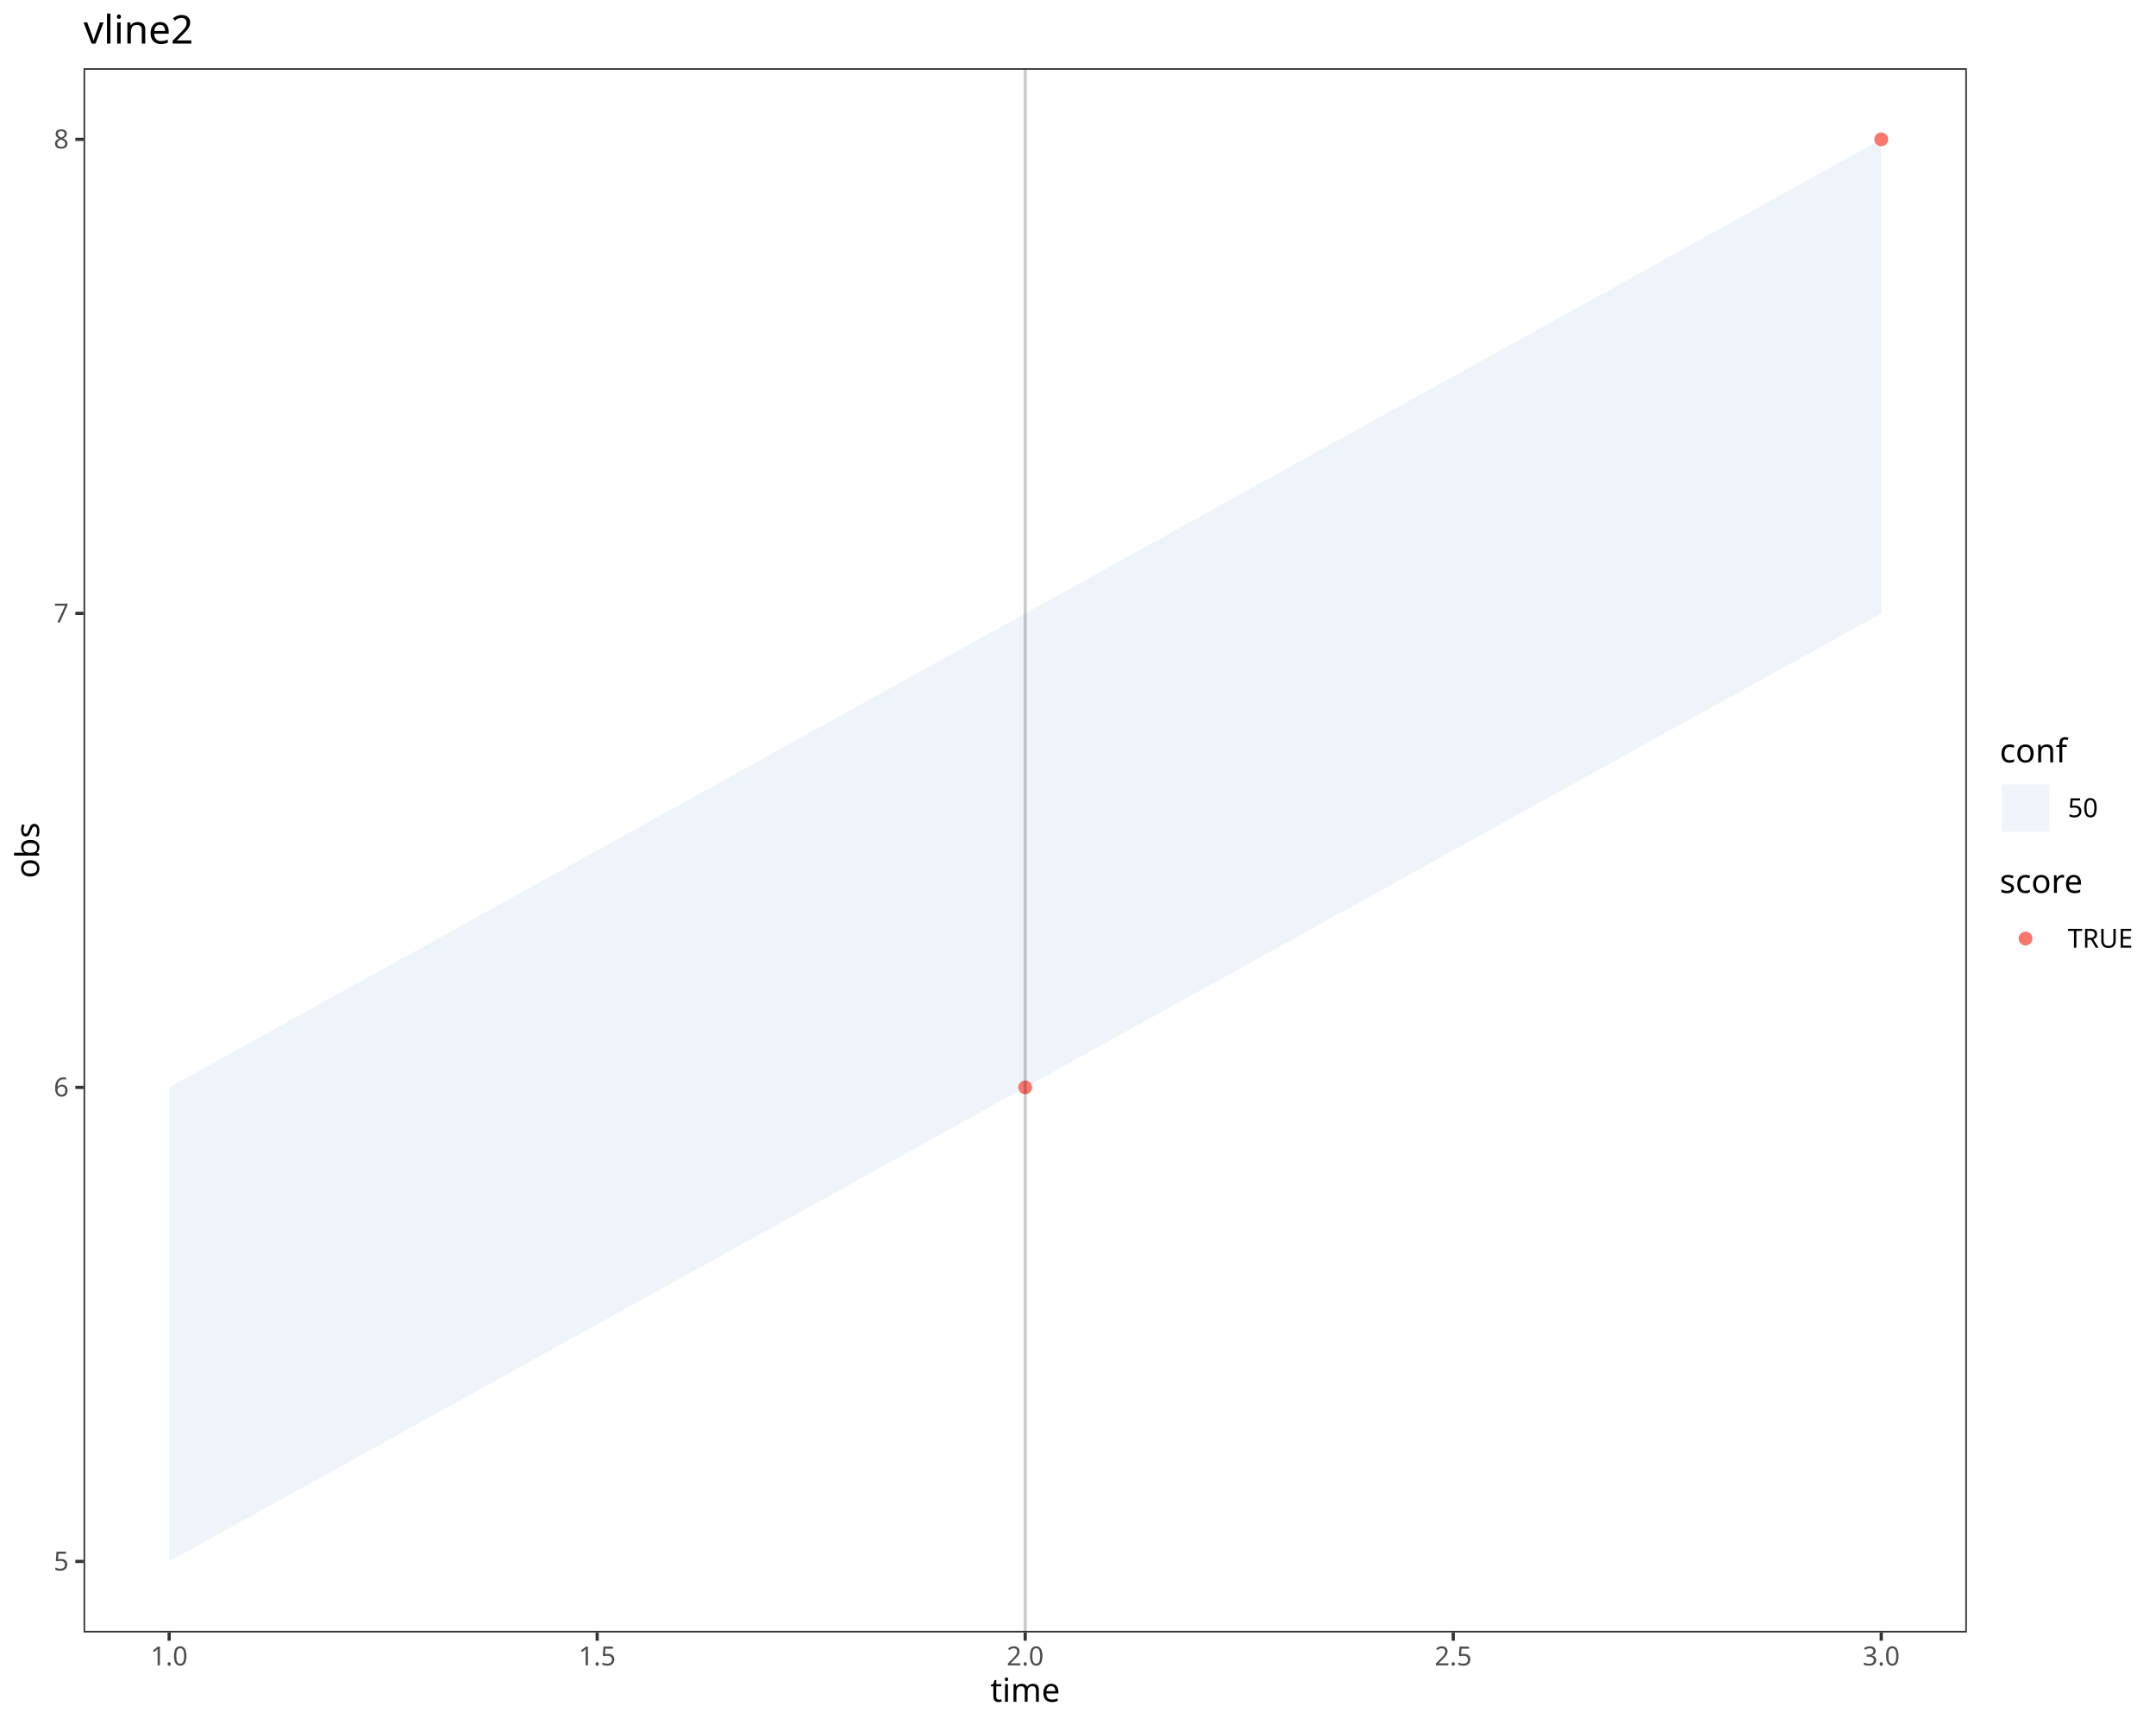
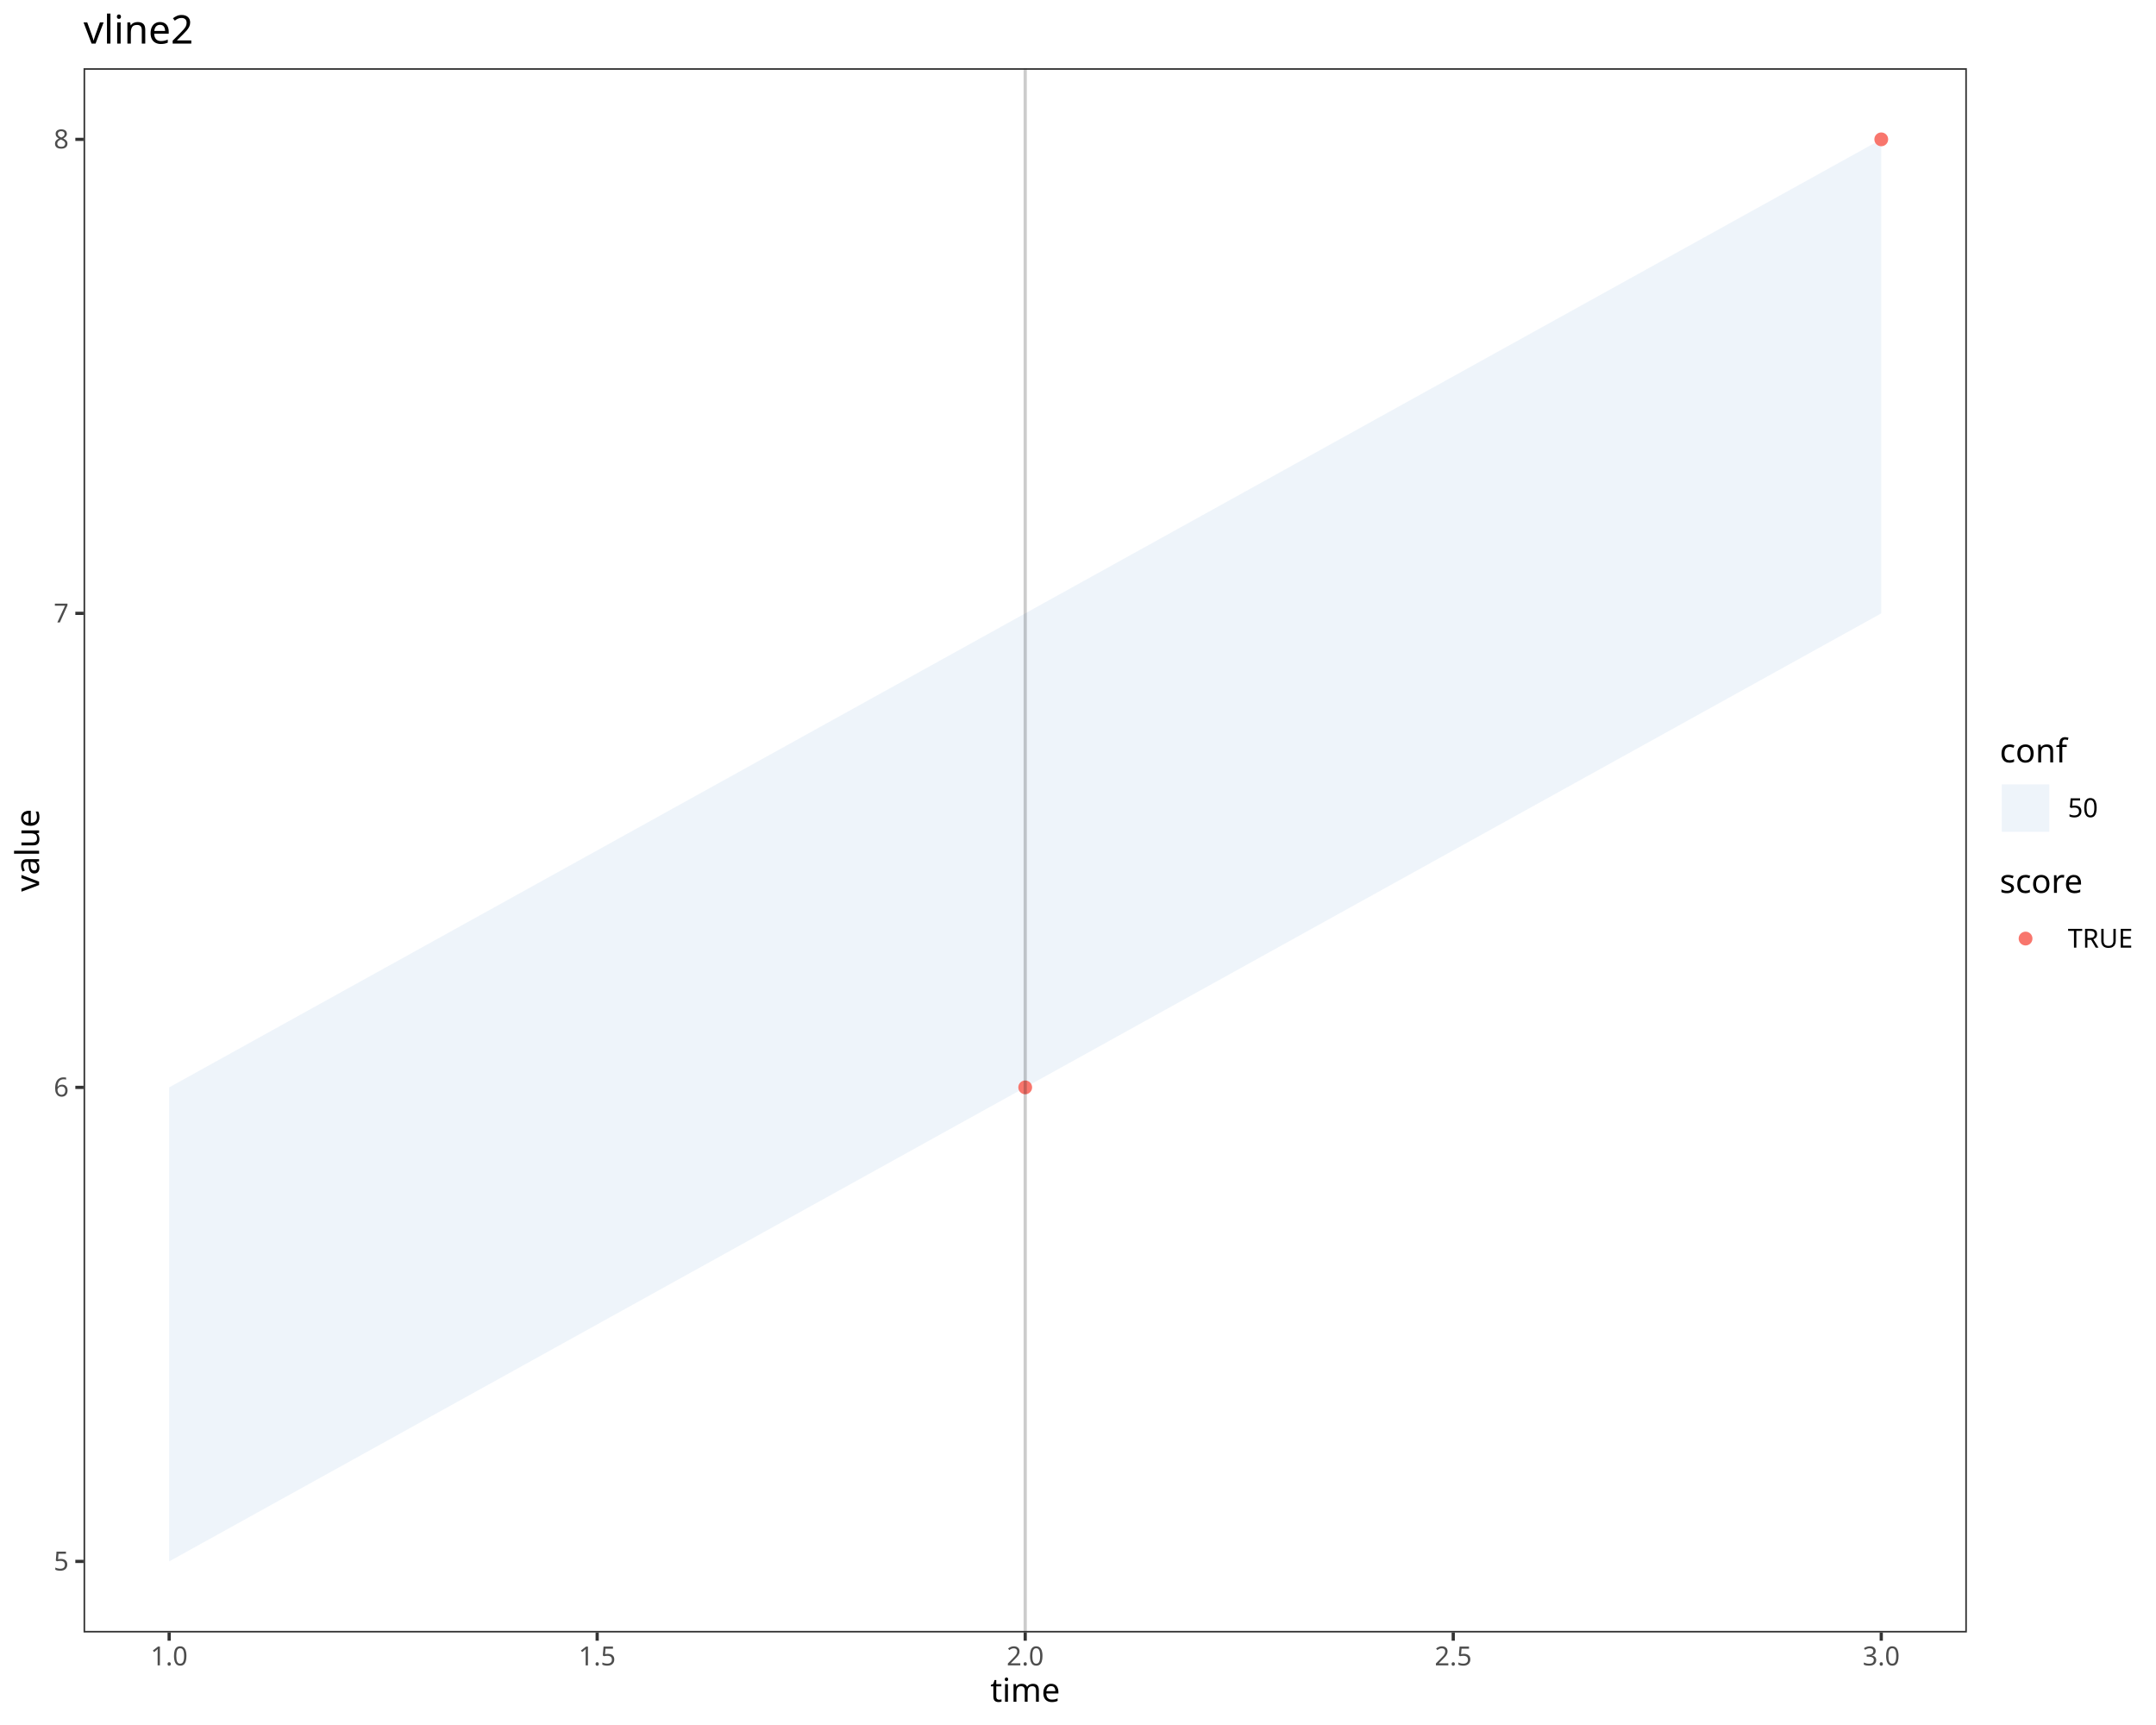
<svg xmlns="http://www.w3.org/2000/svg" class="svglite" data-engine-version="2.0" width="720.00pt" height="576.00pt" viewBox="0 0 720.00 576.00">
  <defs>
    <style type="text/css">
    .svglite line, .svglite polyline, .svglite polygon, .svglite path, .svglite rect, .svglite circle {
      fill: none;
      stroke: #000000;
      stroke-linecap: round;
      stroke-linejoin: round;
      stroke-miterlimit: 10.00;
    }
  </style>
  </defs>
  <rect width="100%" height="100%" style="stroke: none; fill: #FFFFFF;" />
  <defs>
    <clipPath id="cpMC4wMHw3MjAuMDB8MC4wMHw1NzYuMDA=">
      <rect x="0.00" y="0.00" width="720.00" height="576.00" />
    </clipPath>
  </defs>
  <g clip-path="url(#cpMC4wMHw3MjAuMDB8MC4wMHw1NzYuMDA=)">
    <rect x="0.00" y="0.00" width="720.00" height="576.00" style="stroke-width: 1.07; stroke: #FFFFFF; fill: #FFFFFF;" />
  </g>
  <defs>
    <clipPath id="cpMjcuOTB8NjU2Ljg0fDIyLjc4fDU0NS4xMQ==">
      <rect x="27.90" y="22.78" width="628.94" height="522.33" />
    </clipPath>
  </defs>
  <g clip-path="url(#cpMjcuOTB8NjU2Ljg0fDIyLjc4fDU0NS4xMQ==)">
    <rect x="27.90" y="22.78" width="628.94" height="522.33" style="stroke-width: 1.07; stroke: none; fill: #FFFFFF;" />
    <polygon points="56.49,363.09 342.37,204.81 628.25,46.53 628.25,204.81 342.37,363.09 56.49,521.37 " style="stroke-width: 0.00; stroke: none; stroke-linecap: butt; fill: #DEEBF7; fill-opacity: 0.50;" />
    <polyline points="56.49,363.09 342.37,204.81 628.25,46.53 " style="stroke-width: 1.07; stroke: none; stroke-linecap: butt;" />
    <polyline points="628.25,204.81 342.37,363.09 56.49,521.37 " style="stroke-width: 1.07; stroke: none; stroke-linecap: butt;" />
    <circle cx="342.37" cy="363.09" r="1.95" style="stroke-width: 0.71; stroke: #F8766D; fill: #F8766D;" />
    <circle cx="628.25" cy="46.53" r="1.95" style="stroke-width: 0.71; stroke: #F8766D; fill: #F8766D;" />
    <line x1="342.37" y1="545.11" x2="342.37" y2="22.78" style="stroke-width: 1.07; stroke: #000000; stroke-opacity: 0.20; stroke-linecap: butt;" />
    <rect x="27.90" y="22.78" width="628.94" height="522.33" style="stroke-width: 1.07; stroke: #333333;" />
  </g>
  <g clip-path="url(#cpMC4wMHw3MjAuMDB8MC4wMHw1NzYuMDA=)">
    <text x="22.97" y="524.40" text-anchor="end" style="font-size: 8.80px; fill: #4D4D4D; font-family: sans;" textLength="4.89px" lengthAdjust="spacingAndGlyphs">5</text>
    <text x="22.97" y="366.12" text-anchor="end" style="font-size: 8.80px; fill: #4D4D4D; font-family: sans;" textLength="4.89px" lengthAdjust="spacingAndGlyphs">6</text>
    <text x="22.97" y="207.84" text-anchor="end" style="font-size: 8.80px; fill: #4D4D4D; font-family: sans;" textLength="4.89px" lengthAdjust="spacingAndGlyphs">7</text>
    <text x="22.97" y="49.55" text-anchor="end" style="font-size: 8.80px; fill: #4D4D4D; font-family: sans;" textLength="4.89px" lengthAdjust="spacingAndGlyphs">8</text>
    <polyline points="25.16,521.37 27.90,521.37 " style="stroke-width: 1.07; stroke: #333333; stroke-linecap: butt;" />
    <polyline points="25.16,363.09 27.90,363.09 " style="stroke-width: 1.07; stroke: #333333; stroke-linecap: butt;" />
    <polyline points="25.16,204.81 27.90,204.81 " style="stroke-width: 1.07; stroke: #333333; stroke-linecap: butt;" />
    <polyline points="25.16,46.53 27.90,46.53 " style="stroke-width: 1.07; stroke: #333333; stroke-linecap: butt;" />
    <polyline points="56.49,547.85 56.49,545.11 " style="stroke-width: 1.07; stroke: #333333; stroke-linecap: butt;" />
    <polyline points="199.43,547.85 199.43,545.11 " style="stroke-width: 1.07; stroke: #333333; stroke-linecap: butt;" />
    <polyline points="342.37,547.85 342.37,545.11 " style="stroke-width: 1.07; stroke: #333333; stroke-linecap: butt;" />
    <polyline points="485.31,547.85 485.31,545.11 " style="stroke-width: 1.07; stroke: #333333; stroke-linecap: butt;" />
    <polyline points="628.25,547.85 628.25,545.11 " style="stroke-width: 1.07; stroke: #333333; stroke-linecap: butt;" />
    <text x="56.49" y="556.10" text-anchor="middle" style="font-size: 8.80px; fill: #4D4D4D; font-family: sans;" textLength="12.23px" lengthAdjust="spacingAndGlyphs">1.0</text>
    <text x="199.43" y="556.10" text-anchor="middle" style="font-size: 8.80px; fill: #4D4D4D; font-family: sans;" textLength="12.23px" lengthAdjust="spacingAndGlyphs">1.5</text>
    <text x="342.37" y="556.10" text-anchor="middle" style="font-size: 8.80px; fill: #4D4D4D; font-family: sans;" textLength="12.23px" lengthAdjust="spacingAndGlyphs">2.0</text>
    <text x="485.31" y="556.10" text-anchor="middle" style="font-size: 8.80px; fill: #4D4D4D; font-family: sans;" textLength="12.23px" lengthAdjust="spacingAndGlyphs">2.5</text>
    <text x="628.25" y="556.10" text-anchor="middle" style="font-size: 8.80px; fill: #4D4D4D; font-family: sans;" textLength="12.23px" lengthAdjust="spacingAndGlyphs">3.0</text>
    <text x="342.37" y="568.24" text-anchor="middle" style="font-size: 11.00px; font-family: sans;" textLength="20.78px" lengthAdjust="spacingAndGlyphs">time</text>
-     <text transform="translate(13.05,283.95) rotate(-90)" text-anchor="middle" style="font-size: 11.00px; font-family: sans;" textLength="17.74px" lengthAdjust="spacingAndGlyphs">obs</text>
+     <text transform="translate(13.05,283.95) rotate(-90)" text-anchor="middle" style="font-size: 11.00px; font-family: sans;" textLength="26.30px" lengthAdjust="spacingAndGlyphs">value</text>
    <rect x="667.80" y="245.86" width="32.55" height="32.61" style="stroke-width: 1.07; stroke: none; fill: #FFFFFF;" />
    <text x="667.80" y="254.57" style="font-size: 11.00px; font-family: sans;" textLength="20.80px" lengthAdjust="spacingAndGlyphs">conf</text>
    <rect x="667.80" y="261.19" width="17.28" height="17.28" style="stroke-width: 1.07; stroke: none; fill: #FFFFFF;" />
    <rect x="668.51" y="261.90" width="15.86" height="15.86" style="stroke-width: 1.07; stroke: none; stroke-linecap: butt; stroke-linejoin: miter; fill: #DEEBF7; fill-opacity: 0.50;" />
    <text x="690.56" y="272.86" style="font-size: 8.80px; font-family: sans;" textLength="9.79px" lengthAdjust="spacingAndGlyphs">50</text>
    <rect x="667.80" y="289.43" width="46.72" height="32.61" style="stroke-width: 1.07; stroke: none; fill: #FFFFFF;" />
    <text x="667.80" y="298.14" style="font-size: 11.00px; font-family: sans;" textLength="26.91px" lengthAdjust="spacingAndGlyphs">score</text>
    <rect x="667.80" y="304.76" width="17.28" height="17.28" style="stroke-width: 1.07; stroke: none; fill: #FFFFFF;" />
    <circle cx="676.44" cy="313.40" r="1.95" style="stroke-width: 0.71; stroke: #F8766D; fill: #F8766D;" />
    <text x="690.56" y="316.43" style="font-size: 8.80px; font-family: sans;" textLength="23.96px" lengthAdjust="spacingAndGlyphs">TRUE</text>
    <text x="27.90" y="14.56" style="font-size: 13.20px; font-family: sans;" textLength="34.49px" lengthAdjust="spacingAndGlyphs">vline2</text>
  </g>
</svg>
